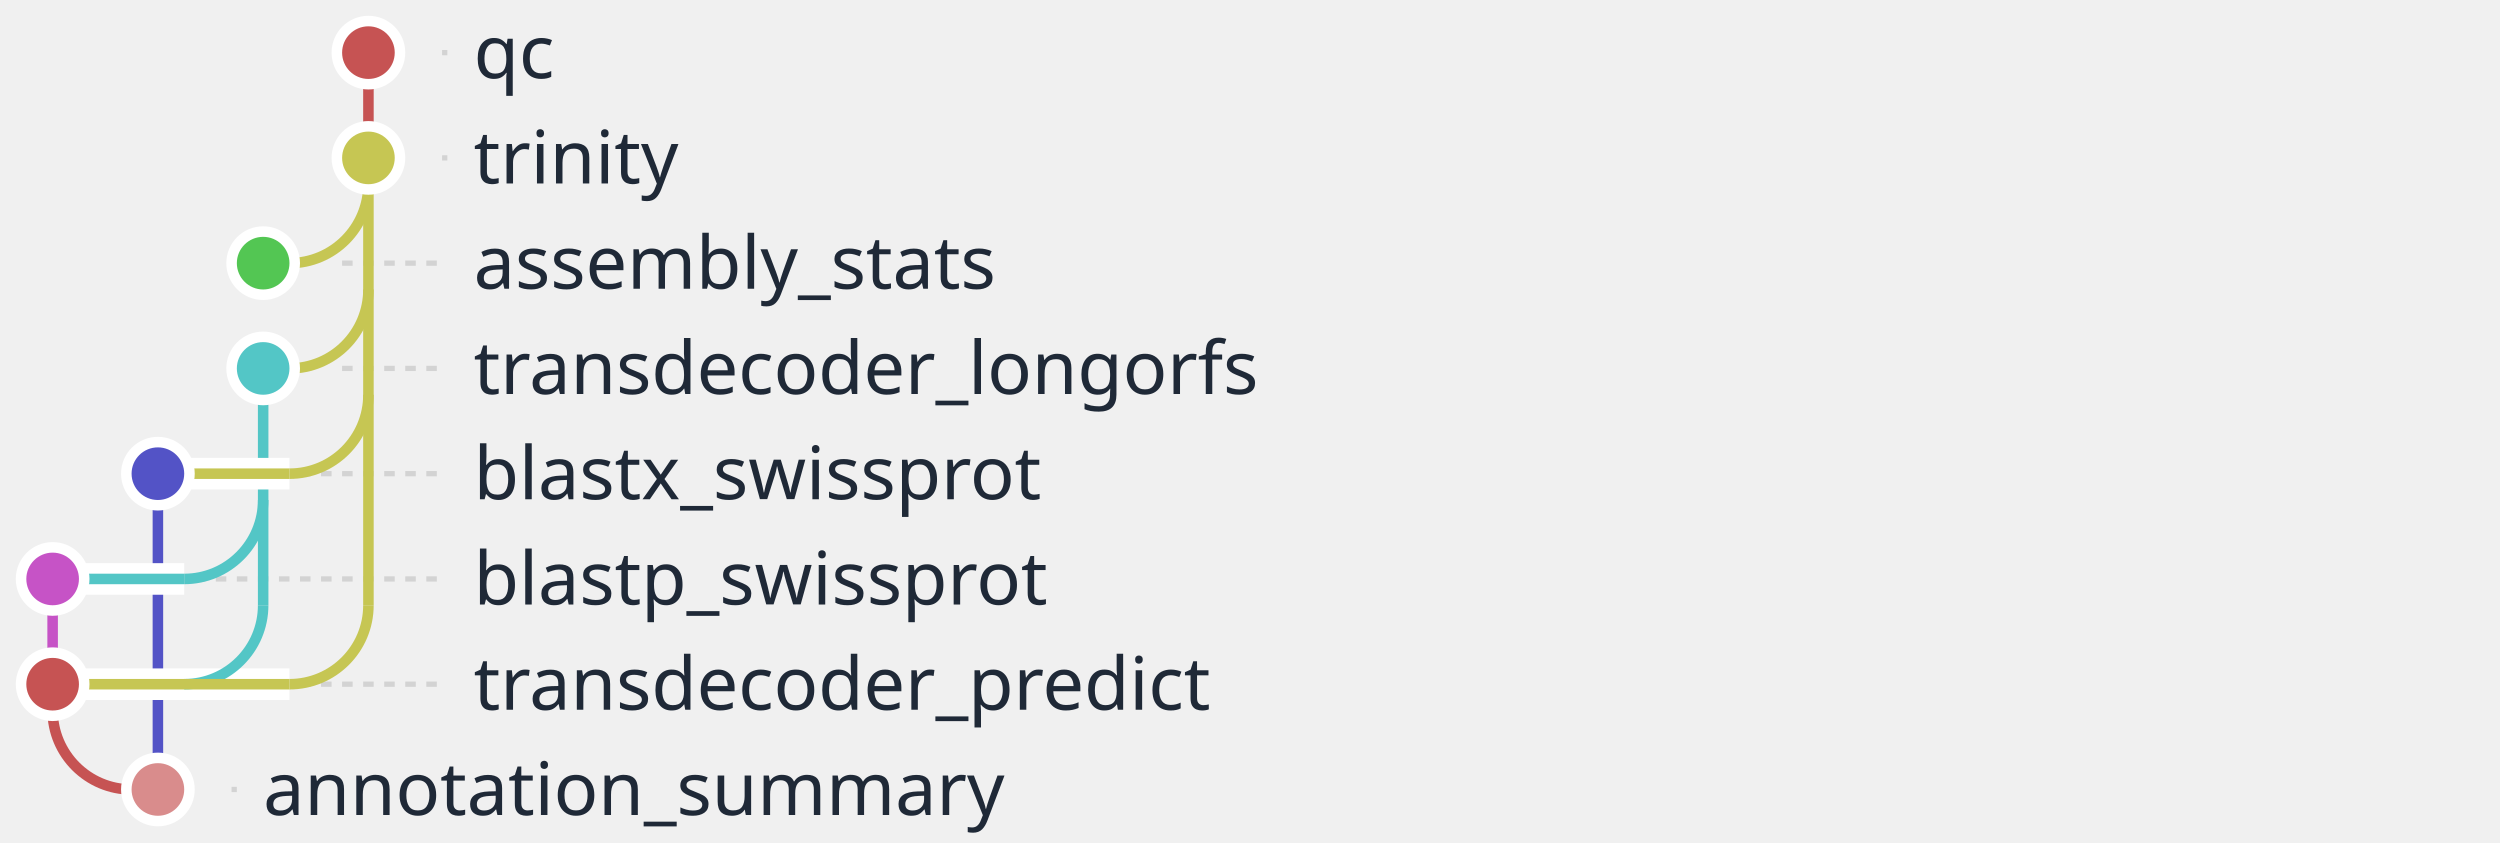
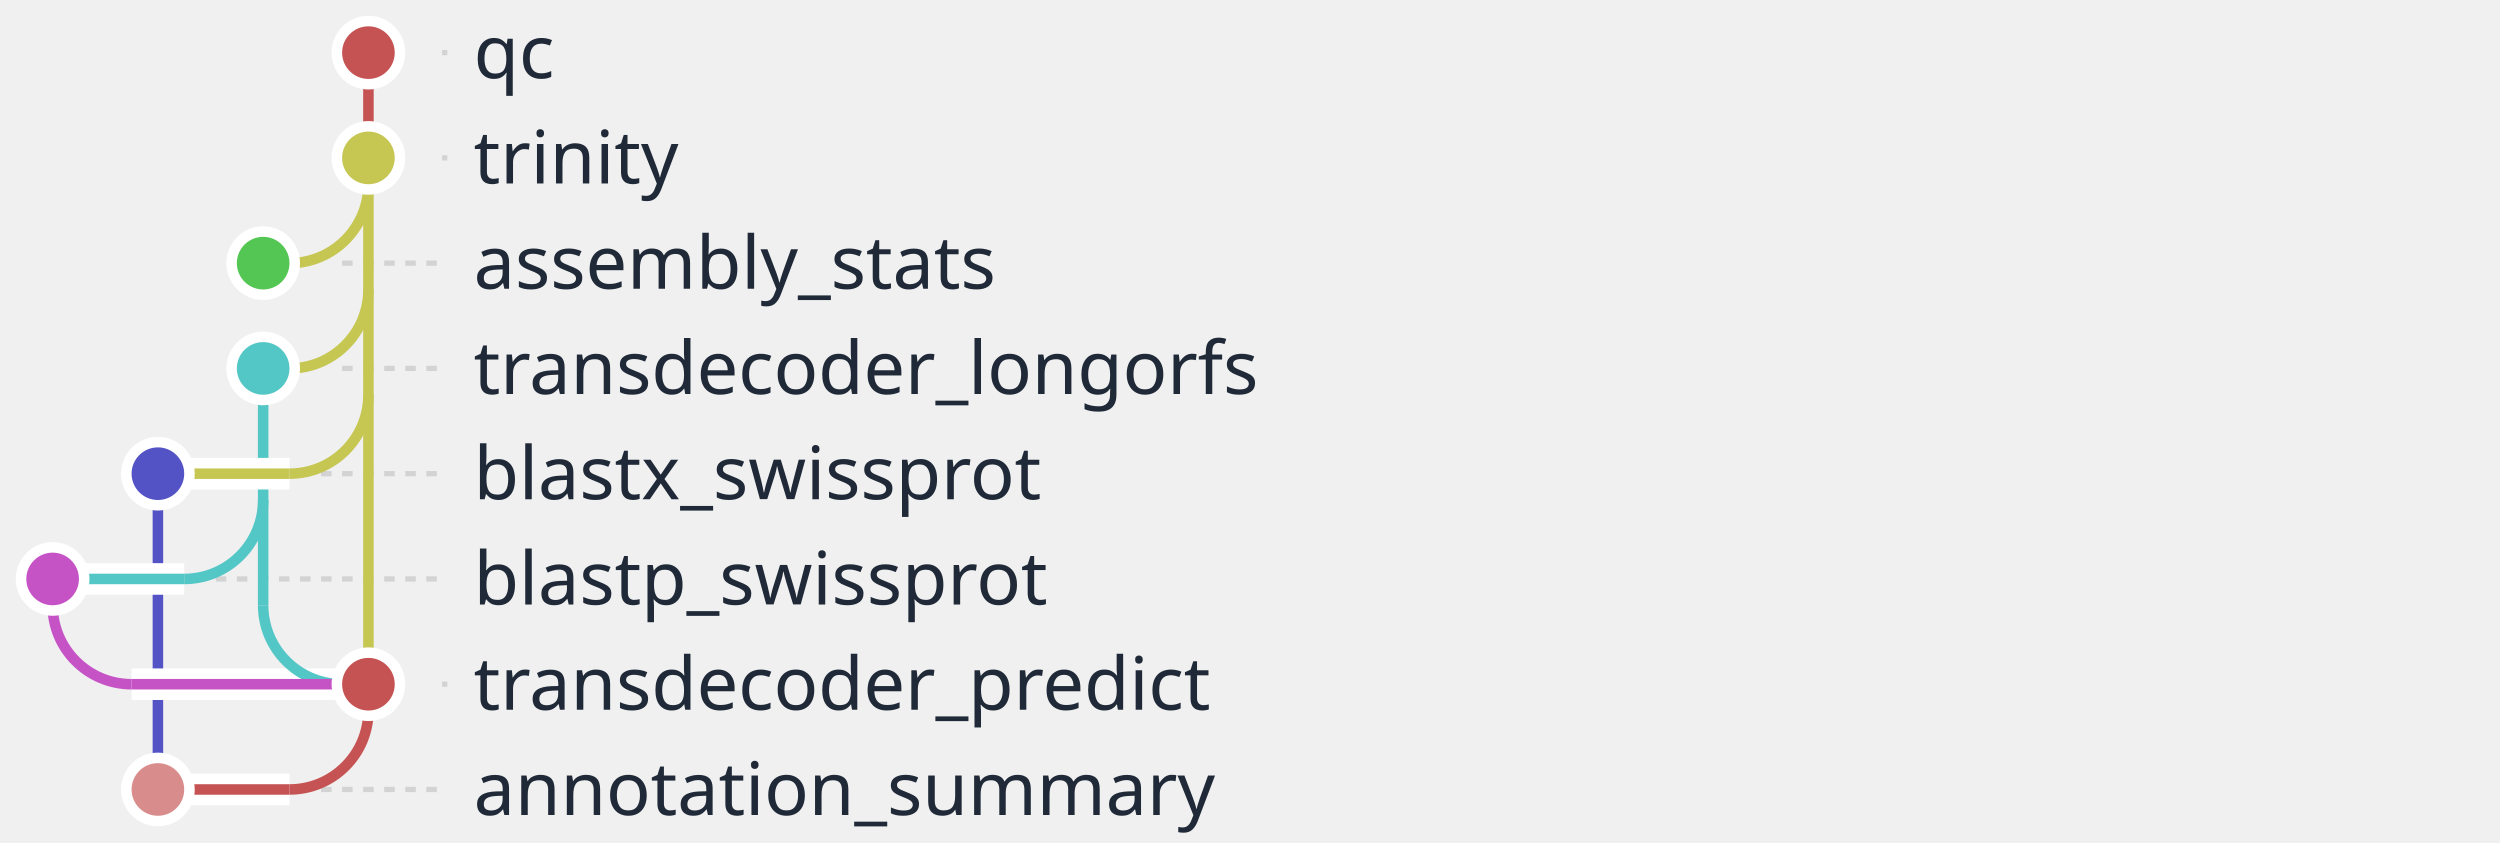
<svg xmlns="http://www.w3.org/2000/svg" baseProfile="full" height="100%" version="1.1" viewBox="25.0,5.0,475.0,160.0" width="100%">
  <defs />
  <g>
    <line stroke="lightgrey" stroke-dasharray="2" x1="110.0" x2="109.0" y1="15.0" y2="15.0" />
    <line stroke="lightgrey" stroke-dasharray="2" x1="110.0" x2="109.0" y1="35.0" y2="35.0" />
    <line stroke="lightgrey" stroke-dasharray="2" x1="90.0" x2="109.0" y1="55.0" y2="55.0" />
    <line stroke="lightgrey" stroke-dasharray="2" x1="90.0" x2="109.0" y1="75.0" y2="75.0" />
    <line stroke="lightgrey" stroke-dasharray="2" x1="70.0" x2="109.0" y1="95.0" y2="95.0" />
    <line stroke="lightgrey" stroke-dasharray="2" x1="50.0" x2="109.0" y1="115.0" y2="115.0" />
-     <line stroke="lightgrey" stroke-dasharray="2" x1="50.0" x2="109.0" y1="135.0" y2="135.0" />
-     <line stroke="lightgrey" stroke-dasharray="2" x1="70.0" x2="69.0" y1="155.0" y2="155.0" />
+     <line stroke="lightgrey" stroke-dasharray="2" x1="110.0" x2="109.0" y1="135.0" y2="135.0" />
+     <line stroke="lightgrey" stroke-dasharray="2" x1="70.0" x2="109.0" y1="155.0" y2="155.0" />
  </g>
  <g>
    <line stroke="#c65353" stroke-width="2.0" x1="95.0" x2="95.0" y1="15.0" y2="35.0" />
-     <line stroke="#c653c6" stroke-width="2.0" x1="35.0" x2="35.0" y1="115.0" y2="135.0" />
+     <line stroke="#c653c6" stroke-width="2.0" x1="35.0" x2="35.0" y1="115.0" y2="120.0" />
    <line stroke="#53c6c6" stroke-width="2.0" x1="75.0" x2="75.0" y1="75.0" y2="120.0" />
-     <line stroke="#c6c653" stroke-width="2.0" x1="95.0" x2="95.0" y1="35.0" y2="120.0" />
-     <line stroke="#c65353" stroke-width="2.0" x1="35.0" x2="35.0" y1="135.0" y2="140.0" />
+     <line stroke="#c6c653" stroke-width="2.0" x1="95.0" x2="95.0" y1="35.0" y2="135.0" />
    <line stroke="#5353c6" stroke-width="2.0" x1="55.0" x2="55.0" y1="95.0" y2="155.0" />
+     <line stroke="#c65353" stroke-width="2.0" x1="95.0" x2="95.0" y1="135.0" y2="140.0" />
  </g>
  <g>
    <line stroke="white" stroke-width="6.0" x1="75.0" x2="80.0" y1="55.0" y2="55.0" />
    <line stroke="white" stroke-width="6.0" x1="75.0" x2="80.0" y1="75.0" y2="75.0" />
    <line stroke="white" stroke-width="6.0" x1="55.0" x2="80.0" y1="95.0" y2="95.0" />
    <line stroke="white" stroke-width="6.0" x1="35.0" x2="60.0" y1="115.0" y2="115.0" />
-     <line stroke="white" stroke-width="6.0" x1="35.0" x2="80.0" y1="135.0" y2="135.0" />
-     <line stroke="white" stroke-width="6.0" x1="50.0" x2="55.0" y1="155.0" y2="155.0" />
+     <line stroke="white" stroke-width="6.0" x1="50.0" x2="95.0" y1="135.0" y2="135.0" />
+     <line stroke="white" stroke-width="6.0" x1="55.0" x2="80.0" y1="155.0" y2="155.0" />
  </g>
  <g>
    <path d="M 95.0,40.0 a15.0,15.0 0 0,1 -15.0,15.0" fill="none" stroke="#c6c653" stroke-width="2.0" />
    <line stroke="#c6c653" stroke-width="2.0" x1="75.0" x2="80.0" y1="55.0" y2="55.0" />
    <path d="M 95.0,60.0 a15.0,15.0 0 0,1 -15.0,15.0" fill="none" stroke="#c6c653" stroke-width="2.0" />
    <line stroke="#c6c653" stroke-width="2.0" x1="75.0" x2="80.0" y1="75.0" y2="75.0" />
    <path d="M 95.0,80.0 a15.0,15.0 0 0,1 -15.0,15.0" fill="none" stroke="#c6c653" stroke-width="2.0" />
    <line stroke="#c6c653" stroke-width="2.0" x1="55.0" x2="80.0" y1="95.0" y2="95.0" />
    <path d="M 75.0,100.0 a15.0,15.0 0 0,1 -15.0,15.0" fill="none" stroke="#53c6c6" stroke-width="2.0" />
    <line stroke="#53c6c6" stroke-width="2.0" x1="35.0" x2="60.0" y1="115.0" y2="115.0" />
-     <path d="M 75.0,120.0 a15.0,15.0 0 0,1 -15.0,15.0" fill="none" stroke="#53c6c6" stroke-width="2.0" />
-     <path d="M 95.0,120.0 a15.0,15.0 0 0,1 -15.0,15.0" fill="none" stroke="#c6c653" stroke-width="2.0" />
-     <line stroke="#c6c653" stroke-width="2.0" x1="35.0" x2="80.0" y1="135.0" y2="135.0" />
-     <path d="M 35.0,140.0 a15.0,15.0 0 0,0 15.0,15.0" fill="none" stroke="#c65353" stroke-width="2.0" />
-     <line stroke="#c65353" stroke-width="2.0" x1="50.0" x2="55.0" y1="155.0" y2="155.0" />
+     <path d="M 35.0,120.0 a15.0,15.0 0 0,0 15.0,15.0" fill="none" stroke="#c653c6" stroke-width="2.0" />
+     <path d="M 75.0,120.0 a15.0,15.0 0 0,0 15.0,15.0" fill="none" stroke="#53c6c6" stroke-width="2.0" />
+     <line stroke="#c653c6" stroke-width="2.0" x1="50.0" x2="95.0" y1="135.0" y2="135.0" />
+     <path d="M 95.0,140.0 a15.0,15.0 0 0,1 -15.0,15.0" fill="none" stroke="#c65353" stroke-width="2.0" />
+     <line stroke="#c65353" stroke-width="2.0" x1="55.0" x2="80.0" y1="155.0" y2="155.0" />
  </g>
  <g>
    <circle cx="95.0" cy="15.0" fill="#c65353" id="Nqc" r="6.0" stroke="white" stroke-width="2.0" />
    <text dominant-baseline="middle" fill="#1f2937" font-family="sans-serif" font-size="14" x="115.0" y="15.0">qc</text>
    <circle cx="95.0" cy="35.0" fill="#c6c653" id="Ntrinity" r="6.0" stroke="white" stroke-width="2.0" />
    <text dominant-baseline="middle" fill="#1f2937" font-family="sans-serif" font-size="14" x="115.0" y="35.0">trinity</text>
    <circle cx="75.0" cy="55.0" fill="#53c653" id="Nassembly_stats" r="6.0" stroke="white" stroke-width="2.0" />
    <text dominant-baseline="middle" fill="#1f2937" font-family="sans-serif" font-size="14" x="115.0" y="55.0">assembly_stats</text>
    <circle cx="75.0" cy="75.0" fill="#53c6c6" id="Ntransdecoder_longorfs" r="6.0" stroke="white" stroke-width="2.0" />
    <text dominant-baseline="middle" fill="#1f2937" font-family="sans-serif" font-size="14" x="115.0" y="75.0">transdecoder_longorfs</text>
    <circle cx="55.0" cy="95.0" fill="#5353c6" id="Nblastx_swissprot" r="6.0" stroke="white" stroke-width="2.0" />
    <text dominant-baseline="middle" fill="#1f2937" font-family="sans-serif" font-size="14" x="115.0" y="95.0">blastx_swissprot</text>
    <circle cx="35.0" cy="115.0" fill="#c653c6" id="Nblastp_swissprot" r="6.0" stroke="white" stroke-width="2.0" />
    <text dominant-baseline="middle" fill="#1f2937" font-family="sans-serif" font-size="14" x="115.0" y="115.0">blastp_swissprot</text>
-     <circle cx="35.0" cy="135.0" fill="#c65353" id="Ntransdecoder_predict" r="6.0" stroke="white" stroke-width="2.0" />
+     <circle cx="95.0" cy="135.0" fill="#c65353" id="Ntransdecoder_predict" r="6.0" stroke="white" stroke-width="2.0" />
    <text dominant-baseline="middle" fill="#1f2937" font-family="sans-serif" font-size="14" x="115.0" y="135.0">transdecoder_predict</text>
    <circle cx="55.0" cy="155.0" fill="#d98c8c" id="Nannotation_summary" r="6.0" stroke="white" stroke-width="2.0" />
-     <text dominant-baseline="middle" fill="#1f2937" font-family="sans-serif" font-size="14" x="75.0" y="155.0">annotation_summary</text>
+     <text dominant-baseline="middle" fill="#1f2937" font-family="sans-serif" font-size="14" x="115.0" y="155.0">annotation_summary</text>
  </g>
</svg>
